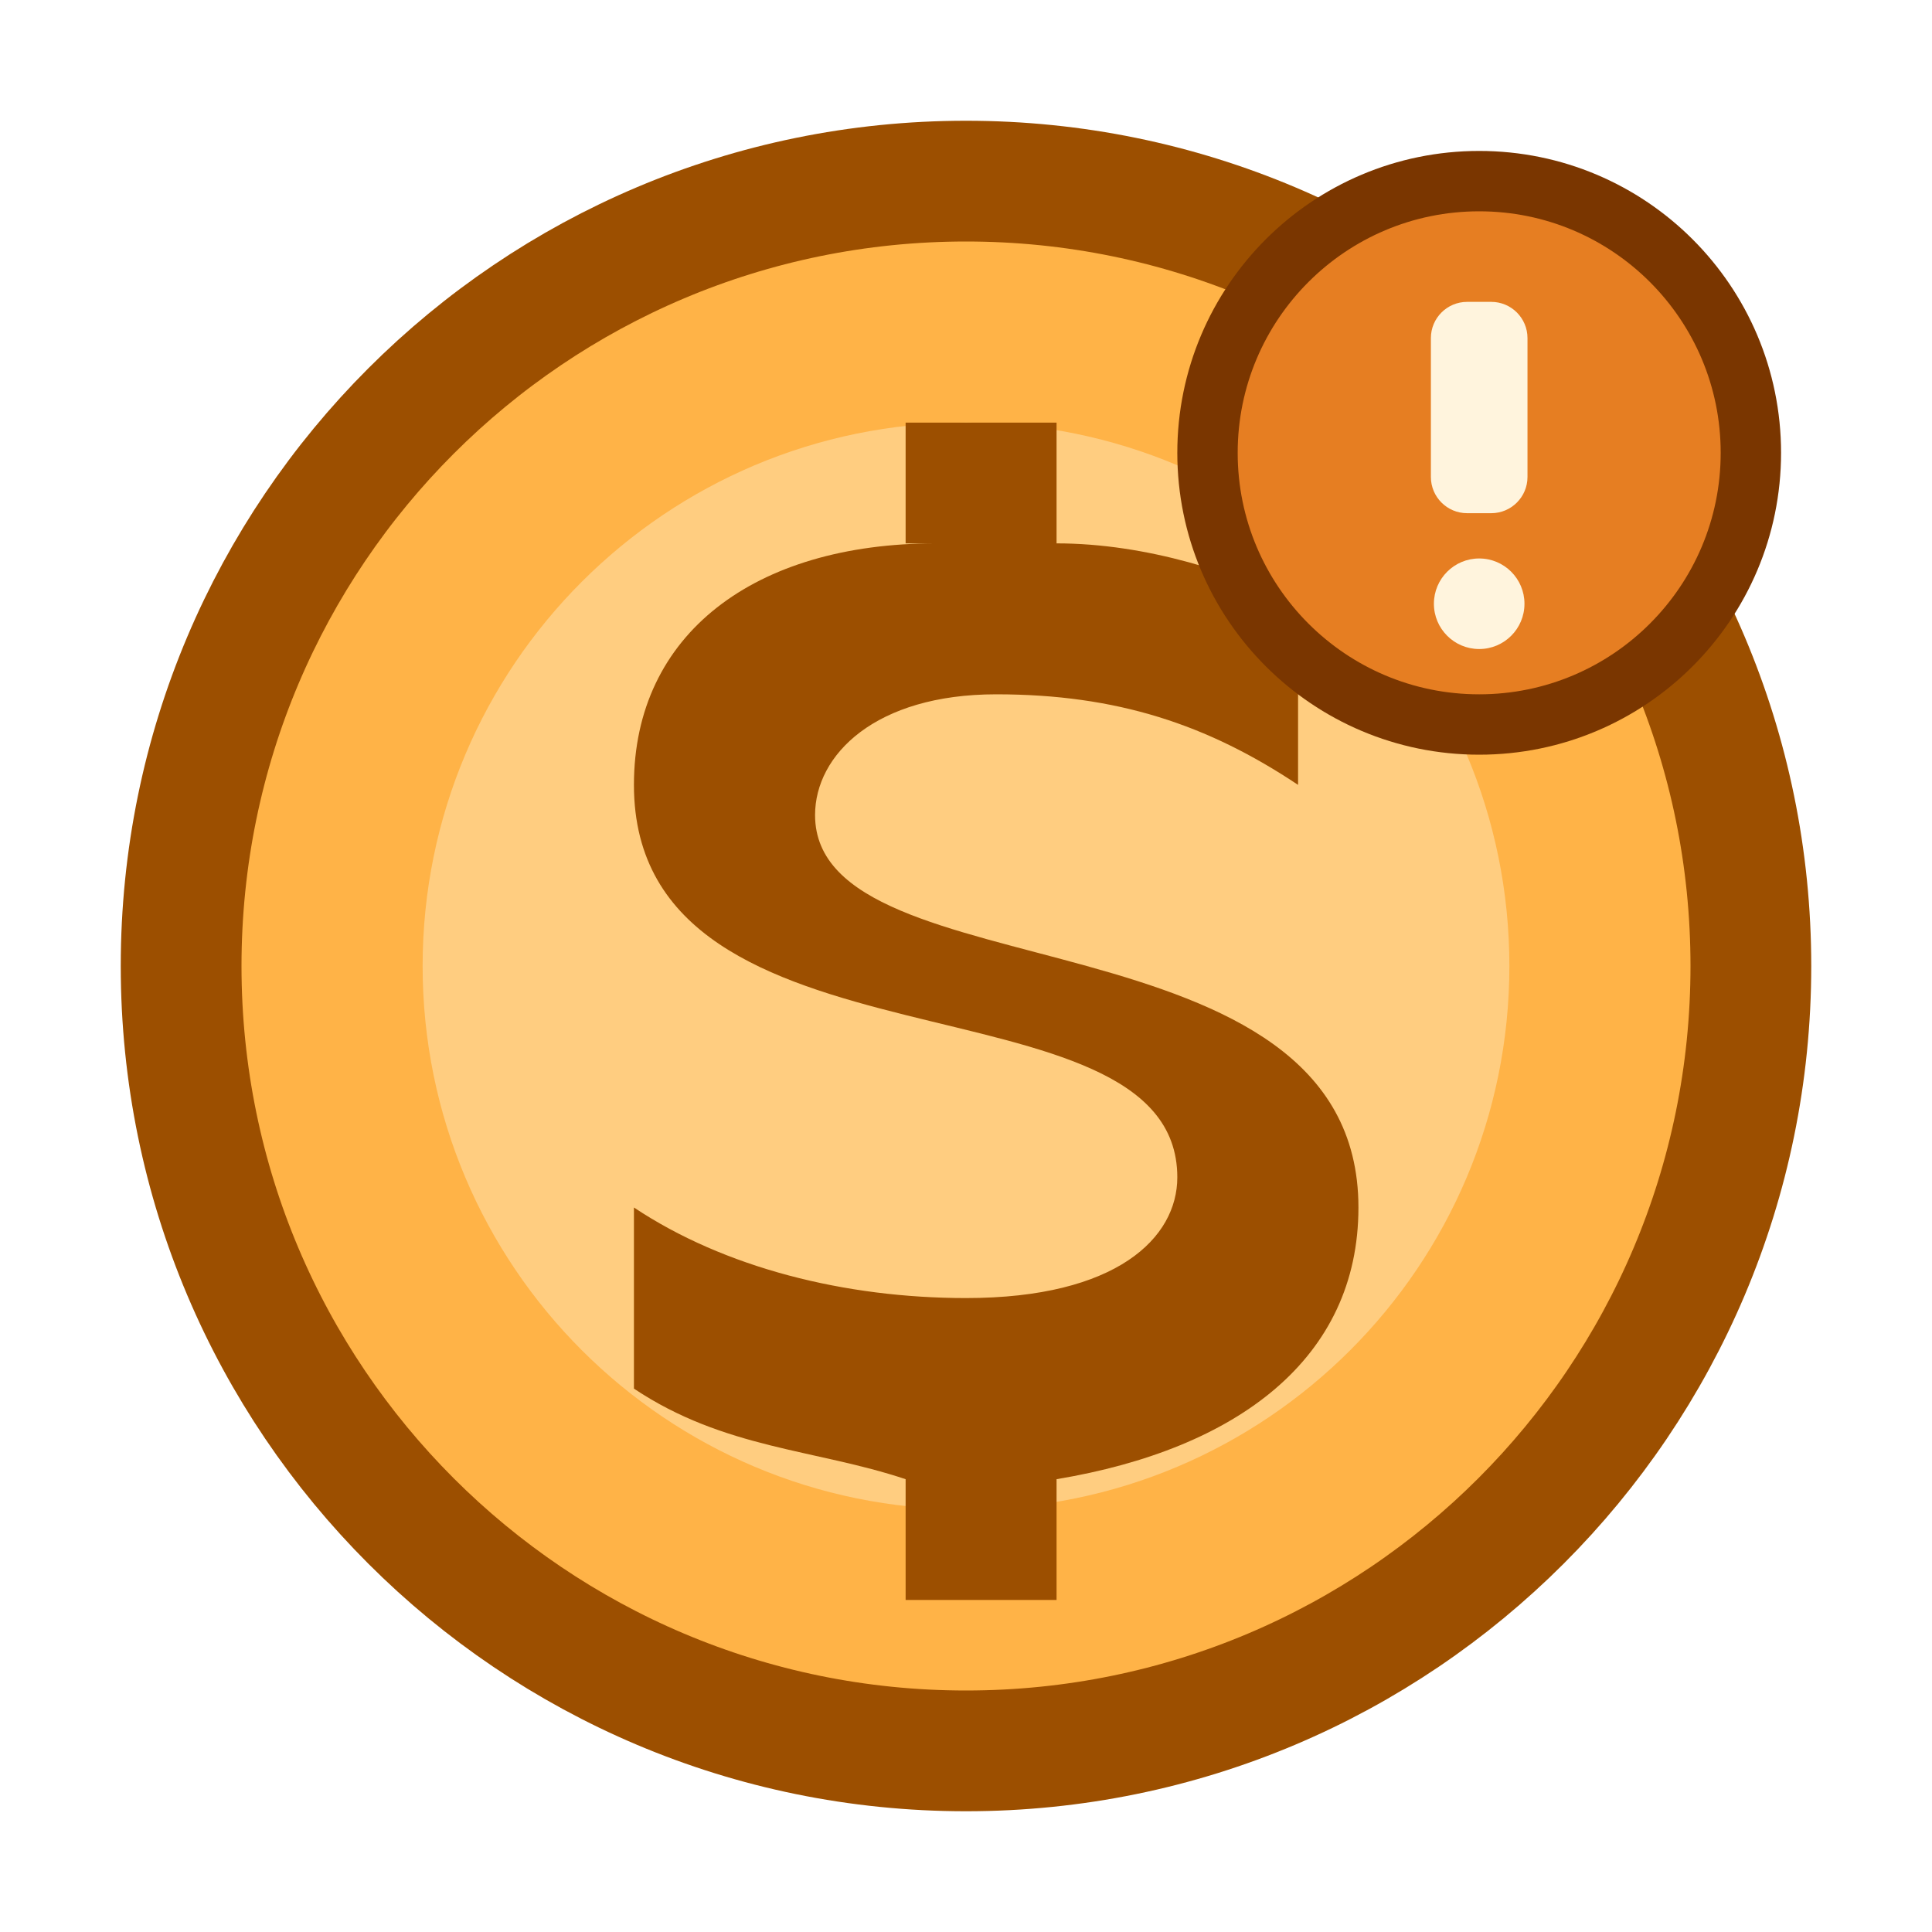
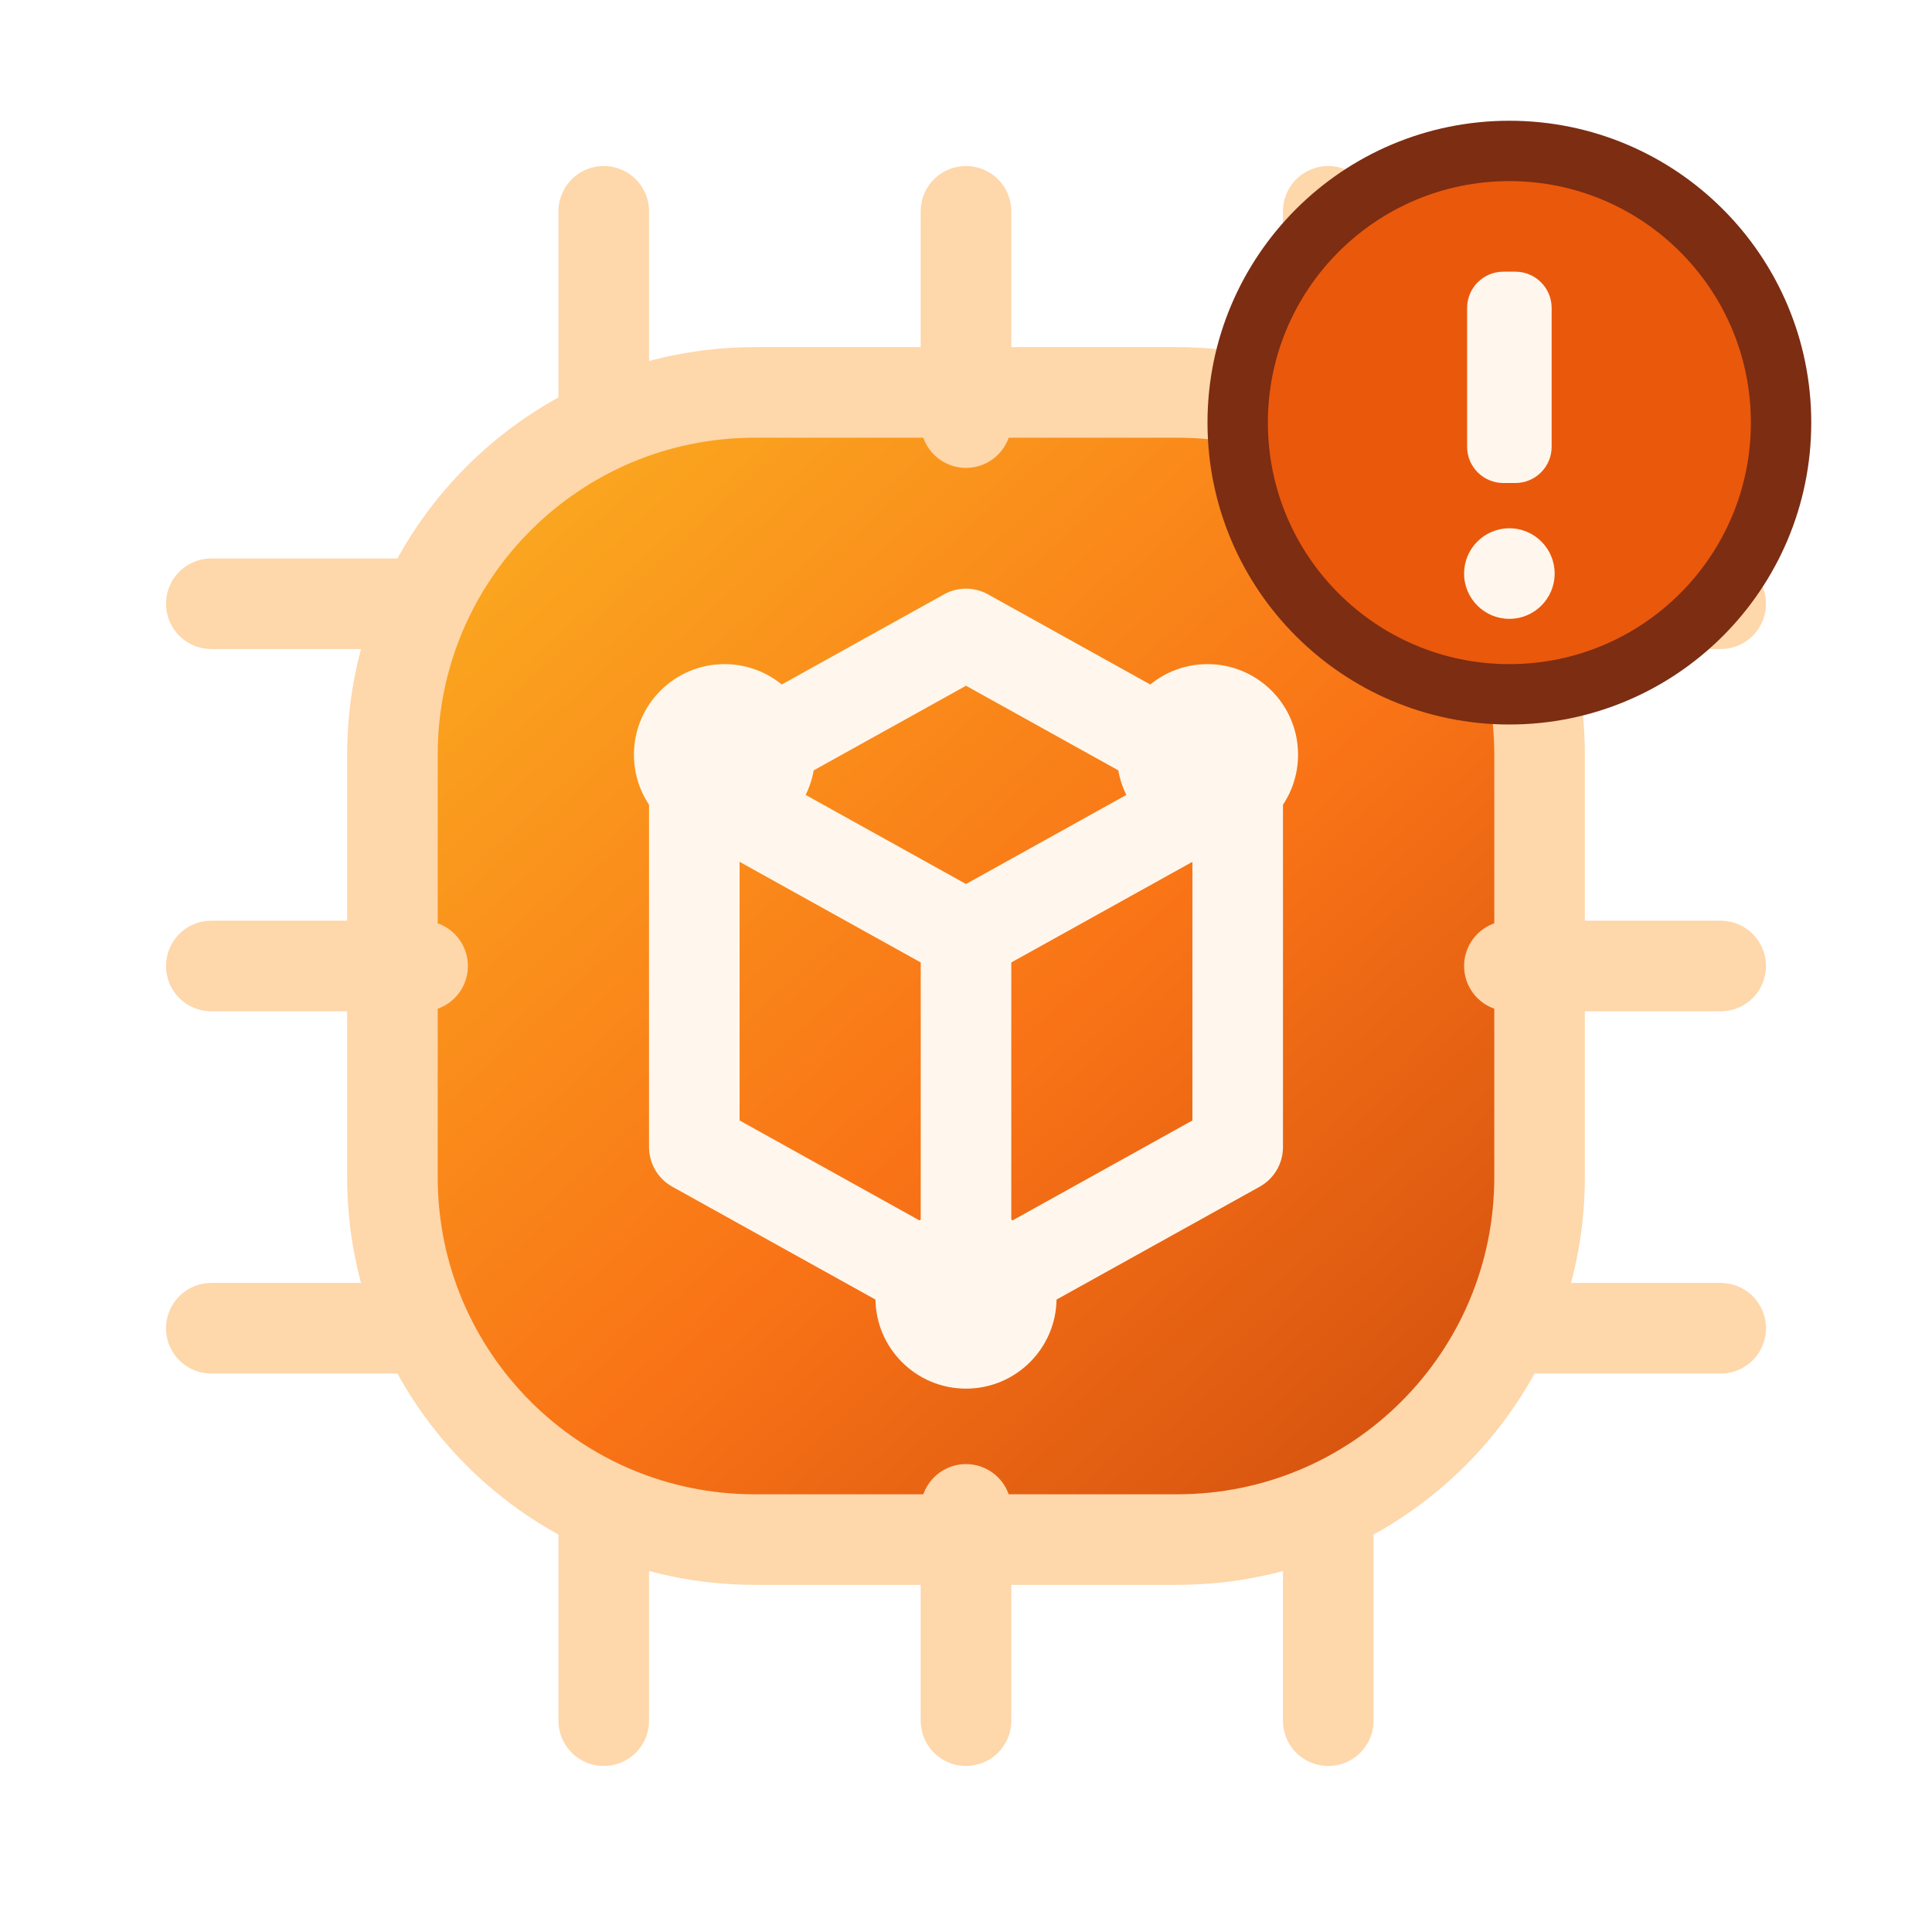
<svg xmlns="http://www.w3.org/2000/svg" width="64" height="64" viewBox="0 0 64 64">
-   <circle cx="32" cy="32" r="26" fill="#ffb347" stroke="#9c4f00" stroke-width="4" />
-   <circle cx="32" cy="32" r="18" fill="#ffd18a" opacity="0.85" />
-   <path d="M31 18c-6 0-10 3-10 8 0 10 18 6 18 13 0 2-2 4-7 4-4 0-8-1-11-3v6c3 2 6 2 9 3v4h5v-4c6-1 10-4 10-9 0-10-18-7-18-13 0-2 2-4 6-4 4 0 7 1 10 3v-6c-2-1-5-2-8-2v-4h-5v4Z" fill="#9c4f00" />
-   <circle cx="49" cy="15" r="9" fill="#e67e22" stroke="#7a3600" stroke-width="2" />
-   <rect x="47.4" y="10" width="3.2" height="7" rx="1.2" fill="#fff4dd" />
-   <circle cx="49" cy="20" r="1.5" fill="#fff4dd" />
+   <defs>
+     <linearGradient id="chip" x1="10" y1="8" x2="54" y2="56" gradientUnits="userSpaceOnUse">
+       <stop stop-color="#FBBF24" />
+       <stop offset="0.55" stop-color="#F97316" />
+       <stop offset="1" stop-color="#C2410C" />
+     </linearGradient>
+   </defs>
+   <rect x="13" y="13" width="38" height="38" rx="12" fill="url(#chip)" stroke="#FED7AA" stroke-width="3" />
+   <g stroke="#FED7AA" stroke-width="3" stroke-linecap="round">
+     <path d="M20 7v7M32 7v7M44 7v7M20 50v7M32 50v7M44 50v7M7 20h7M7 32h7M7 44h7M50 20h7M50 32h7M50 44h7" />
+   </g>
+   <g fill="none" stroke="#FFF7ED" stroke-width="3" stroke-linecap="round" stroke-linejoin="round">
+     <path d="M23 38V26l9-5 9 5v12l-9 5-9-5Z" />
+     <path d="M23 26l9 5 9-5M32 31v12" />
+   </g>
+   <circle cx="24" cy="25" r="3" fill="#FFF7ED" />
+   <circle cx="40" cy="25" r="3" fill="#FFF7ED" />
+   <circle cx="32" cy="43" r="3" fill="#FFF7ED" />
+   <circle cx="50" cy="14" r="9" fill="#EA580C" stroke="#7C2D12" stroke-width="2" />
+   <rect x="48.6" y="9" width="2.8" height="7" rx="1.2" fill="#FFF7ED" />
+   <circle cx="50" cy="19" r="1.5" fill="#FFF7ED" />
</svg>
